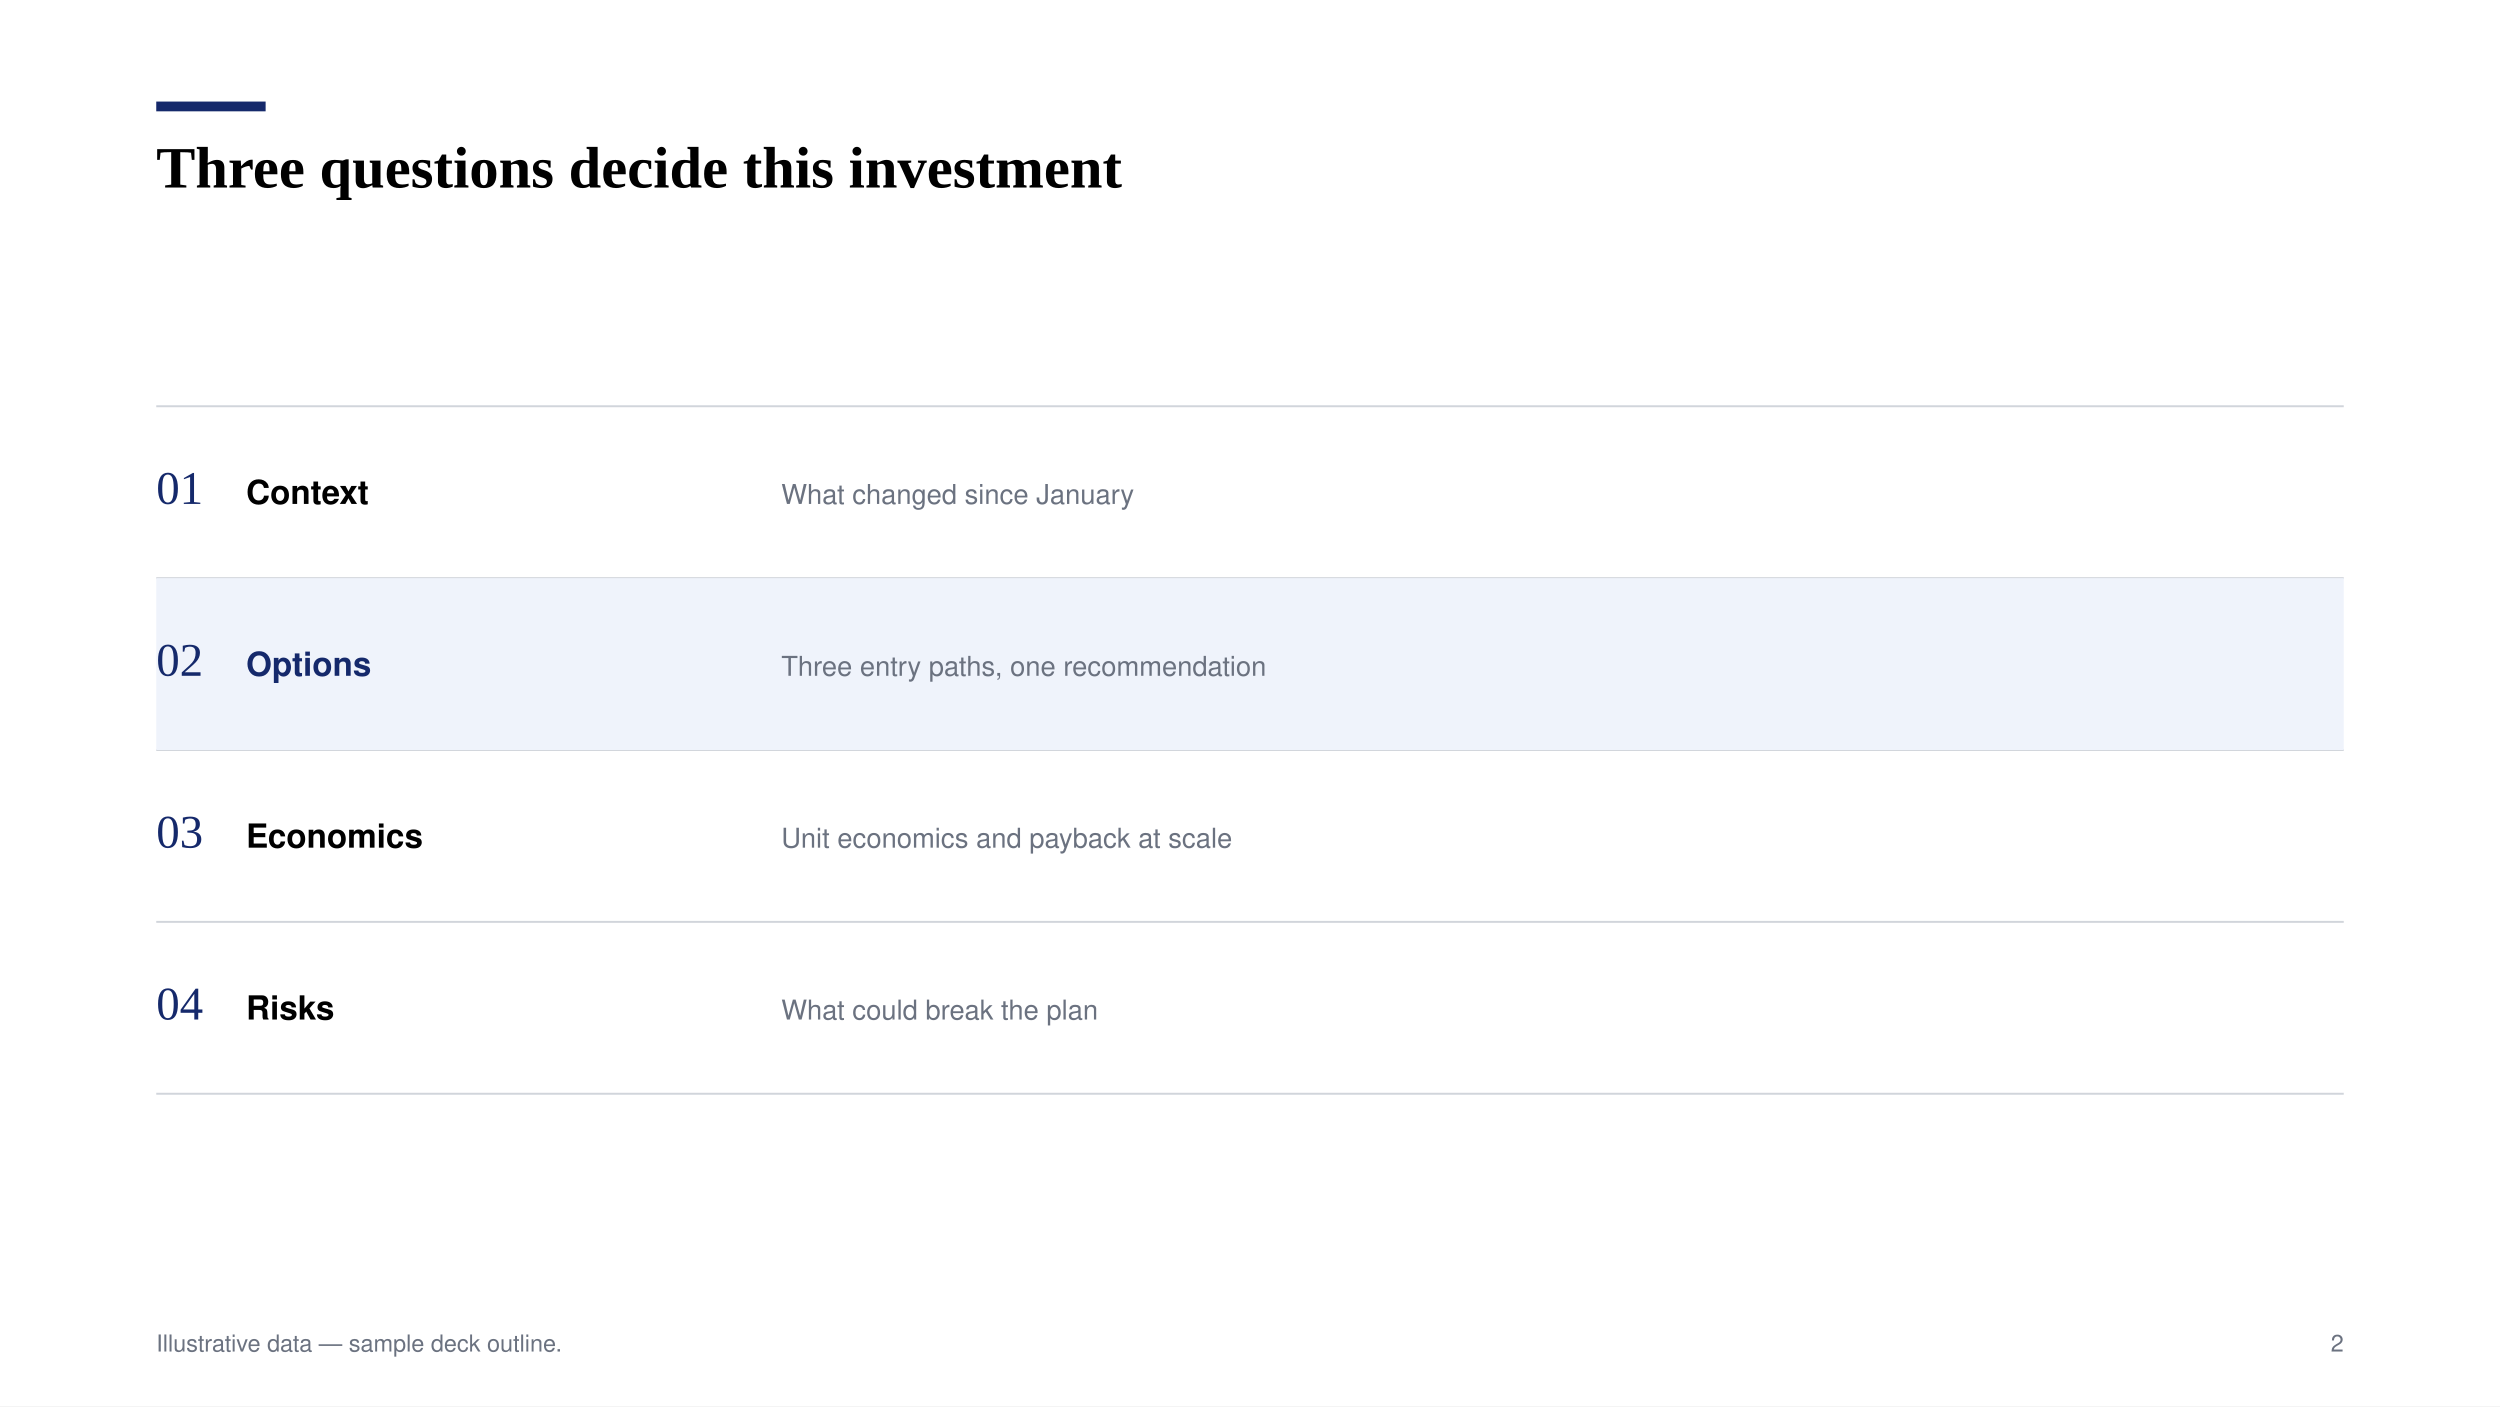
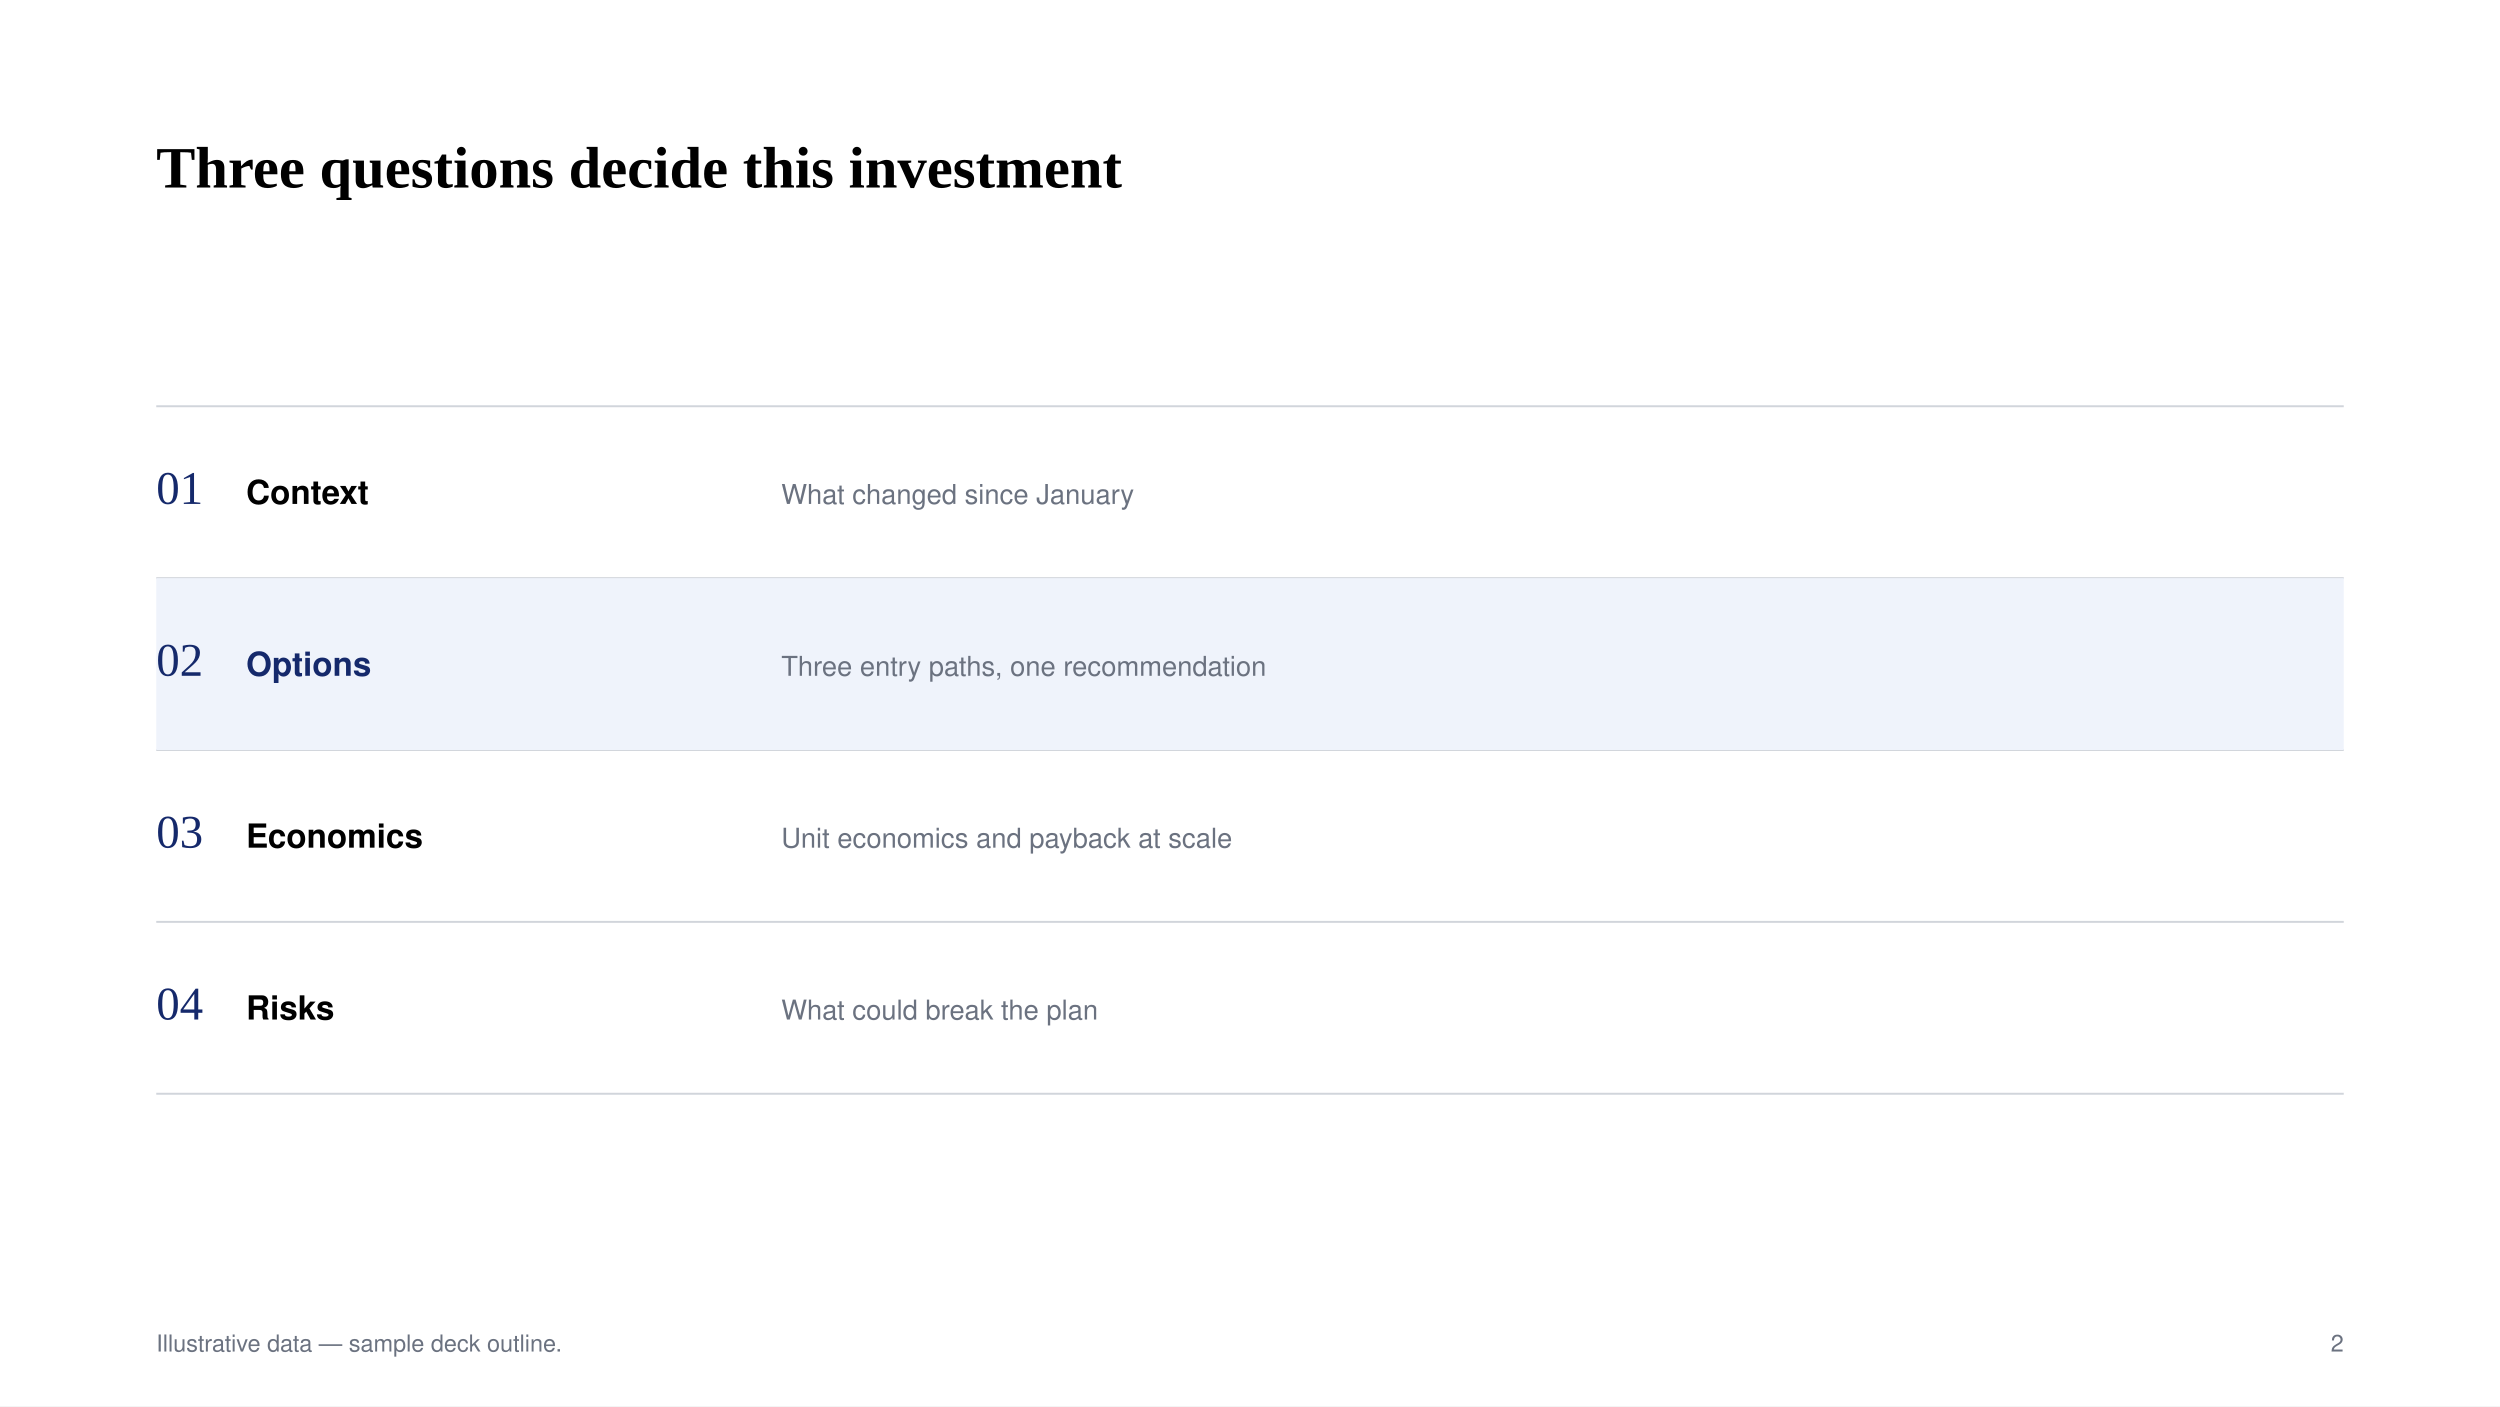
<svg xmlns="http://www.w3.org/2000/svg" viewBox="0 0 1280 720" width="1280" height="720" role="img" aria-label="Three questions decide this investment">
  <rect width="1280" height="720" fill="#FFFFFF" />
-   <rect x="80.0" y="52.0" width="56.0" height="5.0" fill="#15296B" stroke="none" />
  <text x="80.0" y="96.0" font-family="Georgia, 'Times New Roman', 'Hiragino Mincho ProN', 'Yu Mincho', serif" font-size="30" fill="#000000" font-weight="bold" text-anchor="start">Three questions decide this investment</text>
  <line x1="80.0" y1="208.0" x2="1200.0" y2="208.0" stroke="#D1D5DB" />
  <line x1="80.0" y1="296.0" x2="1200.0" y2="296.0" stroke="#D1D5DB" />
  <line x1="80.0" y1="384.0" x2="1200.0" y2="384.0" stroke="#D1D5DB" />
  <line x1="80.0" y1="472.0" x2="1200.0" y2="472.0" stroke="#D1D5DB" />
  <line x1="80.0" y1="560.0" x2="1200.0" y2="560.0" stroke="#D1D5DB" />
  <text x="80.0" y="258.0" font-family="Georgia, 'Times New Roman', 'Hiragino Mincho ProN', 'Yu Mincho', serif" font-size="24" fill="#15296B" font-weight="normal" text-anchor="start">01</text>
  <text x="126.0" y="258.0" font-family="'Helvetica Neue', Helvetica, Arial, 'Hiragino Sans', 'Yu Gothic', 'Noto Sans JP', 'Meiryo', sans-serif" font-size="17" fill="#000000" font-weight="600" text-anchor="start">Context</text>
  <text x="400.0" y="258.0" font-family="'Helvetica Neue', Helvetica, Arial, 'Hiragino Sans', 'Yu Gothic', 'Noto Sans JP', 'Meiryo', sans-serif" font-size="14" fill="#6B7280" font-weight="normal" text-anchor="start">What changed since January</text>
  <rect x="80.0" y="296.0" width="1120.0" height="88.0" fill="#EFF3FB" stroke="none" />
  <text x="80.0" y="346.0" font-family="Georgia, 'Times New Roman', 'Hiragino Mincho ProN', 'Yu Mincho', serif" font-size="24" fill="#15296B" font-weight="normal" text-anchor="start">02</text>
  <text x="126.0" y="346.0" font-family="'Helvetica Neue', Helvetica, Arial, 'Hiragino Sans', 'Yu Gothic', 'Noto Sans JP', 'Meiryo', sans-serif" font-size="17" fill="#15296B" font-weight="600" text-anchor="start">Options</text>
  <text x="400.0" y="346.0" font-family="'Helvetica Neue', Helvetica, Arial, 'Hiragino Sans', 'Yu Gothic', 'Noto Sans JP', 'Meiryo', sans-serif" font-size="14" fill="#6B7280" font-weight="normal" text-anchor="start">Three entry paths, one recommendation</text>
  <text x="80.0" y="434.0" font-family="Georgia, 'Times New Roman', 'Hiragino Mincho ProN', 'Yu Mincho', serif" font-size="24" fill="#15296B" font-weight="normal" text-anchor="start">03</text>
  <text x="126.0" y="434.0" font-family="'Helvetica Neue', Helvetica, Arial, 'Hiragino Sans', 'Yu Gothic', 'Noto Sans JP', 'Meiryo', sans-serif" font-size="17" fill="#000000" font-weight="600" text-anchor="start">Economics</text>
  <text x="400.0" y="434.0" font-family="'Helvetica Neue', Helvetica, Arial, 'Hiragino Sans', 'Yu Gothic', 'Noto Sans JP', 'Meiryo', sans-serif" font-size="14" fill="#6B7280" font-weight="normal" text-anchor="start">Unit economics and payback at scale</text>
  <text x="80.0" y="522.0" font-family="Georgia, 'Times New Roman', 'Hiragino Mincho ProN', 'Yu Mincho', serif" font-size="24" fill="#15296B" font-weight="normal" text-anchor="start">04</text>
  <text x="126.0" y="522.0" font-family="'Helvetica Neue', Helvetica, Arial, 'Hiragino Sans', 'Yu Gothic', 'Noto Sans JP', 'Meiryo', sans-serif" font-size="17" fill="#000000" font-weight="600" text-anchor="start">Risks</text>
  <text x="400.0" y="522.0" font-family="'Helvetica Neue', Helvetica, Arial, 'Hiragino Sans', 'Yu Gothic', 'Noto Sans JP', 'Meiryo', sans-serif" font-size="14" fill="#6B7280" font-weight="normal" text-anchor="start">What could break the plan</text>
  <text x="80.0" y="692.0" font-family="'Helvetica Neue', Helvetica, Arial, 'Hiragino Sans', 'Yu Gothic', 'Noto Sans JP', 'Meiryo', sans-serif" font-size="12" fill="#6B7280" font-weight="normal" text-anchor="start">Illustrative data — sample deck outline.</text>
  <text x="1200.0" y="692.0" font-family="'Helvetica Neue', Helvetica, Arial, 'Hiragino Sans', 'Yu Gothic', 'Noto Sans JP', 'Meiryo', sans-serif" font-size="12" fill="#6B7280" font-weight="normal" text-anchor="end">2</text>
</svg>
